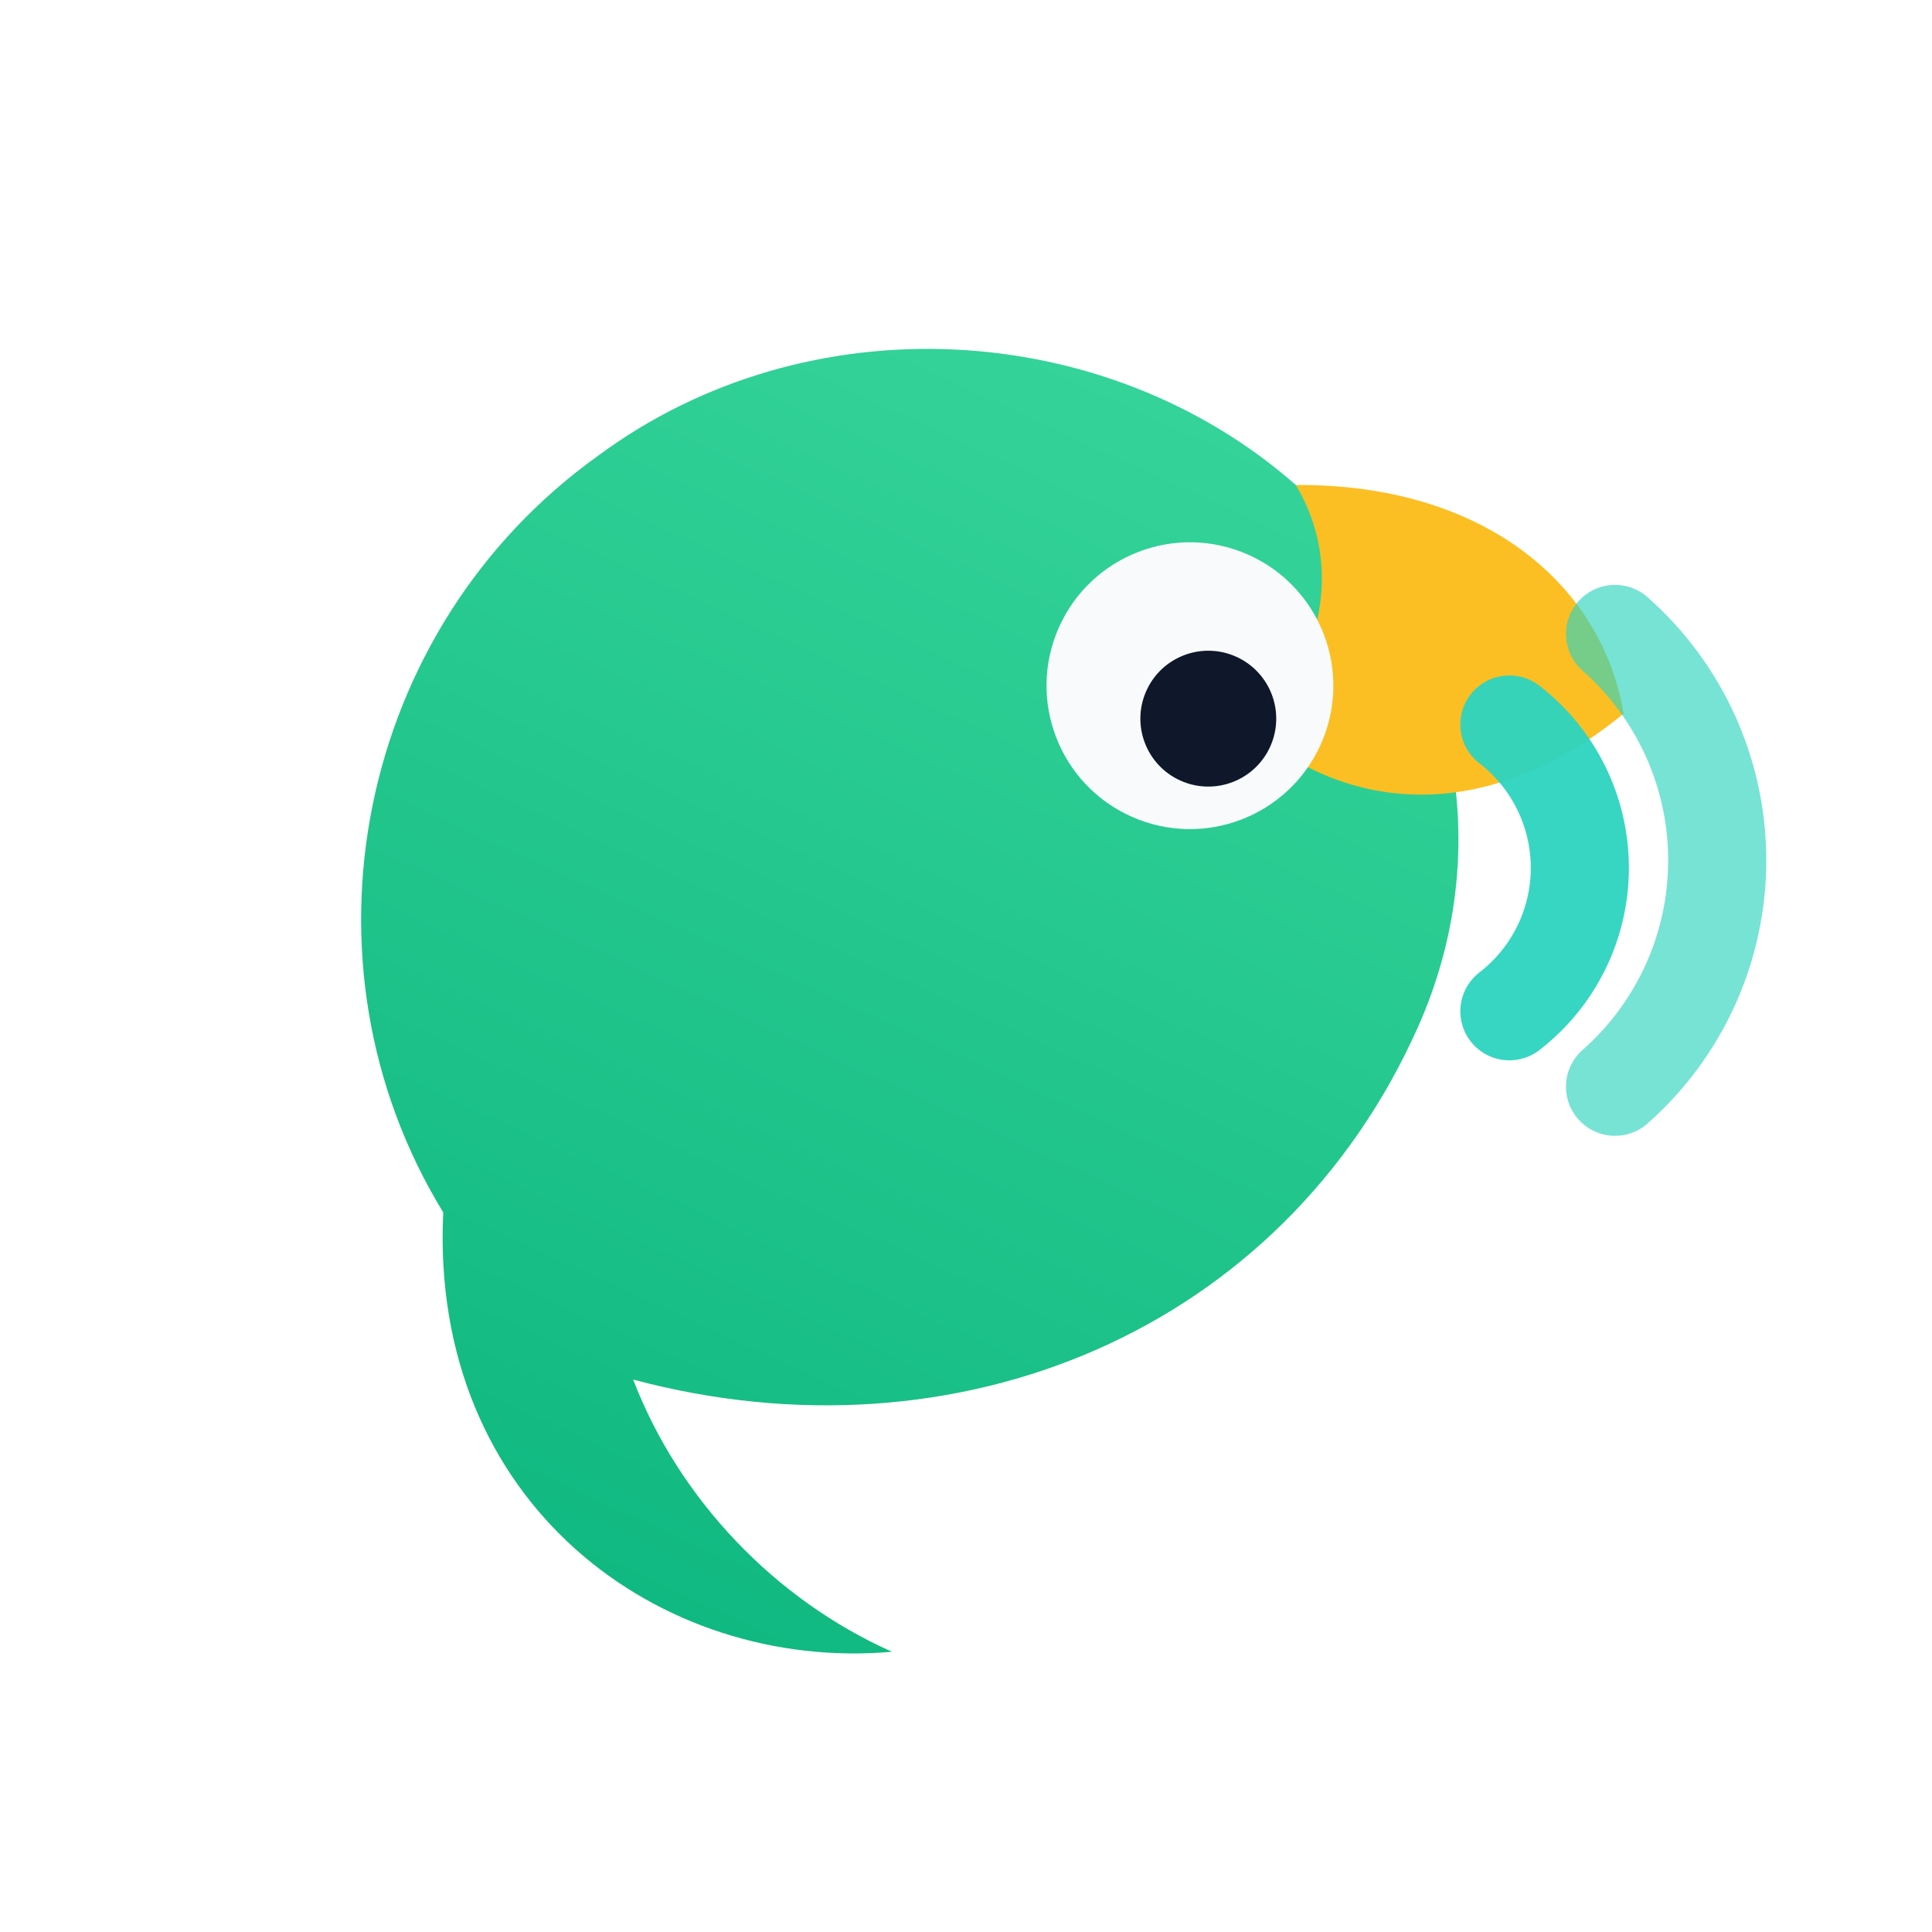
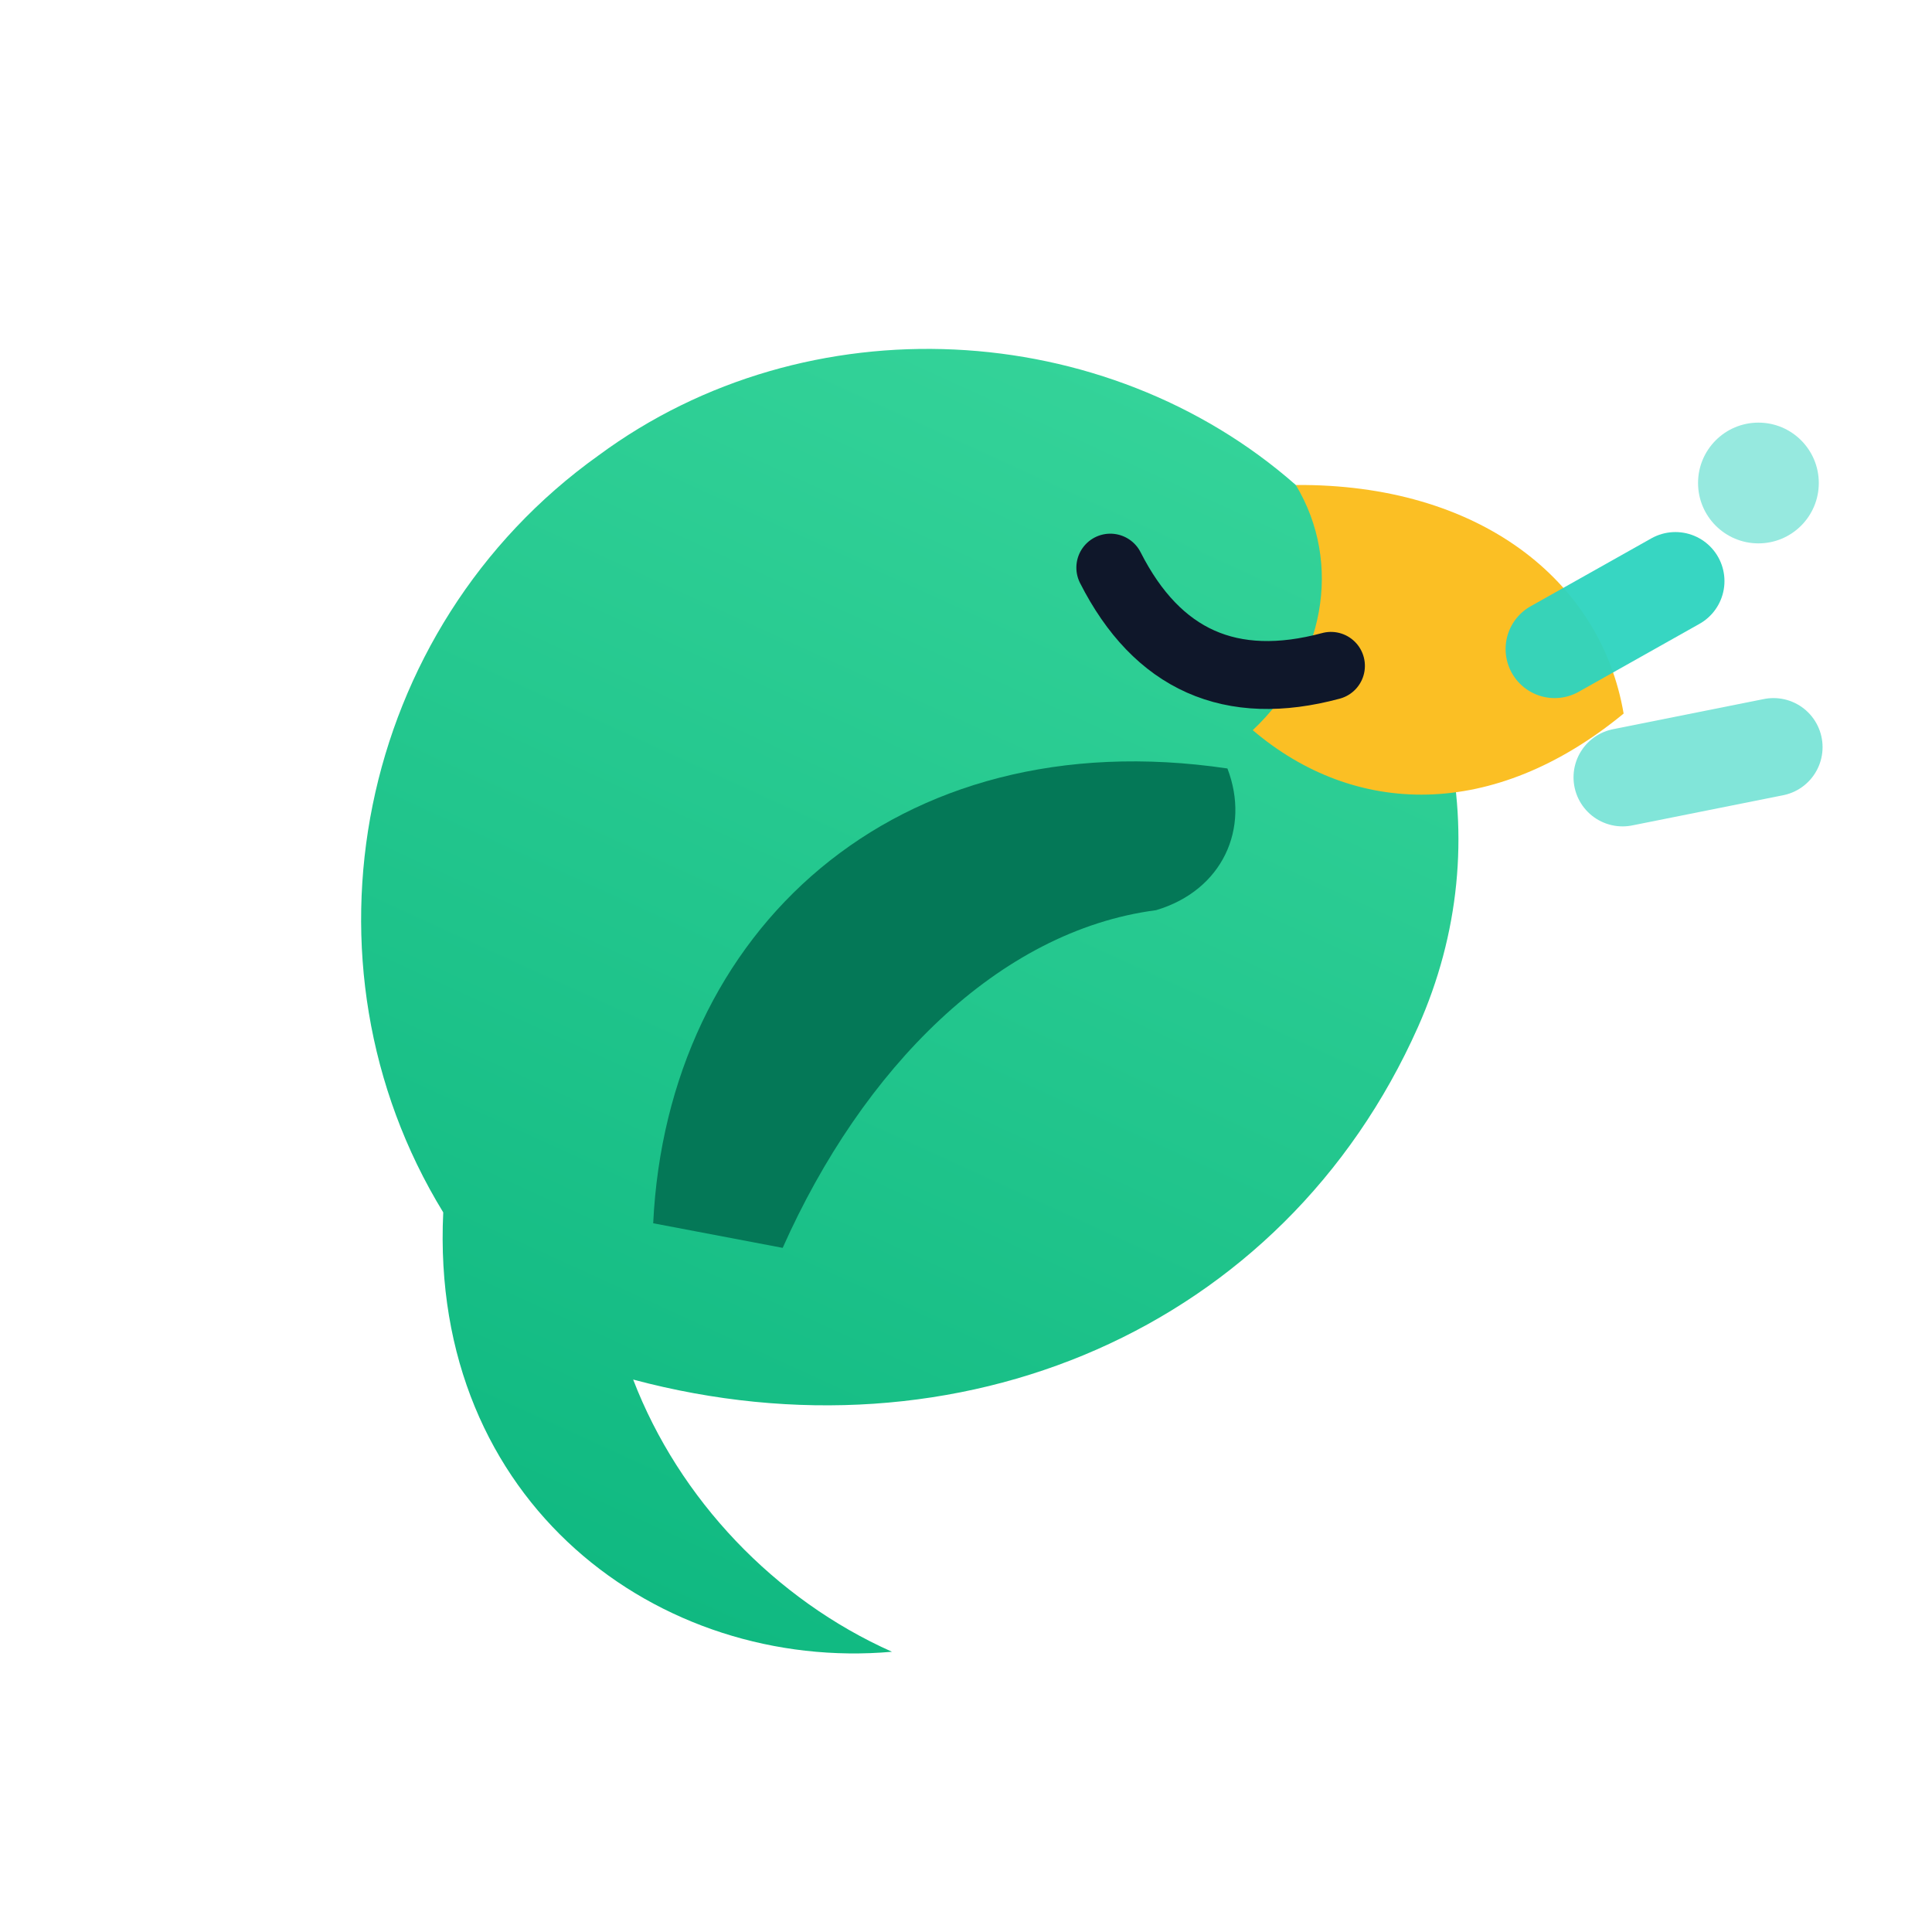
<svg xmlns="http://www.w3.org/2000/svg" viewBox="0 0 256 256" width="256" height="256">
  <defs>
    <linearGradient id="body" x1="0" y1="0" x2="0" y2="1">
      <stop offset="0" stop-color="#34d399" />
      <stop offset="1" stop-color="#10b981" />
    </linearGradient>
  </defs>
  <g transform="rotate(24 128 128)">
    <path d="M78 186 C46 164 36 120 56 86 C73 56 110 42 142 52              C169 61 186 84 186 111 C186 155 154 189 110 196              C122 208 139 215 156 215 C129 230 92 222 78 186 Z" fill="url(#body)" />
    <path d="M142 52 C164 42 184 47 194 62 C184 82 167 89 150 84              C155 72 152 59 142 52 Z" fill="#fbbf24" />
-     <circle cx="140" cy="82" r="19" fill="#f8fafc" />
-     <circle cx="144" cy="85" r="9" fill="#0f172a" />
+     <path d="M124 72 Q140 85 156 72" stroke="#0f172a" stroke-width="9" stroke-linecap="round" fill="none" />
+     <path d="M104 176 C90 140 106 102 149 90              C155 96 155 105 148 111              C130 122 121 146 121 172 Z" fill="#047857" />
  </g>
-   <g stroke="#2dd4bf" stroke-width="13" stroke-linecap="round" fill="none">
-     <path d="M200 96 a24 24 0 0 1 0 38" opacity="0.95" />
-     <path d="M214 84 a40 40 0 0 1 0 60" opacity="0.65" />
+   <g stroke="#2dd4bf" stroke-linecap="round" fill="none">
+     <path d="M206 86 L222 77" stroke-width="13" opacity="0.95" />
+     <path d="M215 103 L235 99" stroke-width="13" opacity="0.6" />
+     <circle cx="233" cy="64" r="8" fill="#2dd4bf" stroke="none" opacity="0.5" />
  </g>
</svg>
